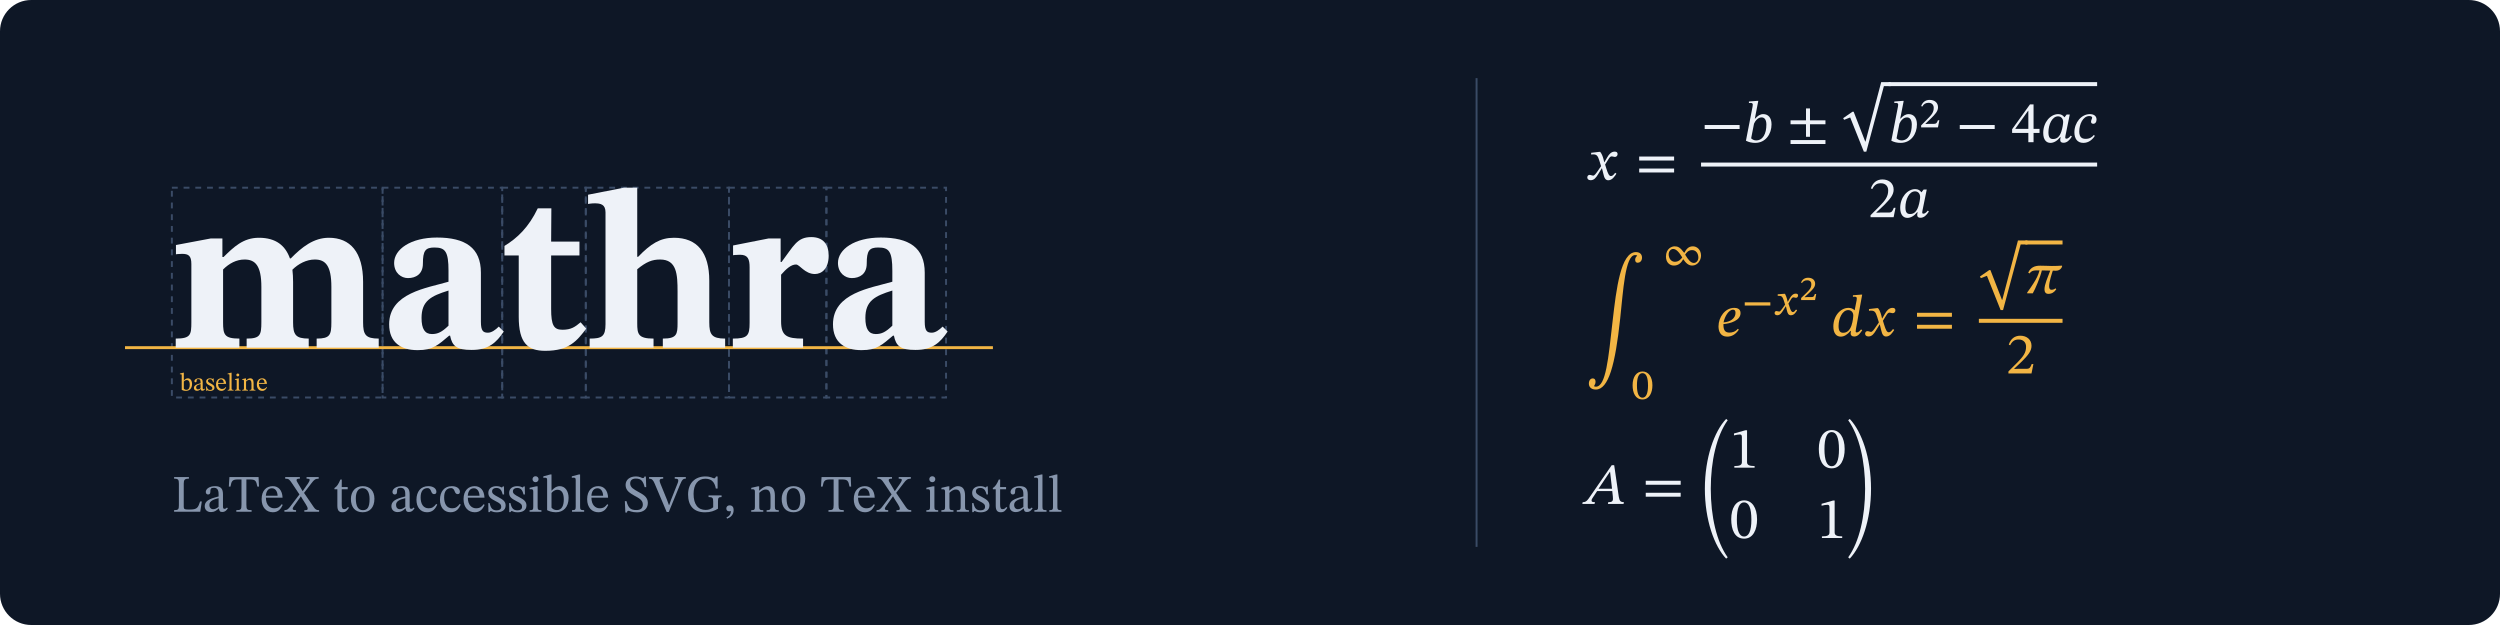
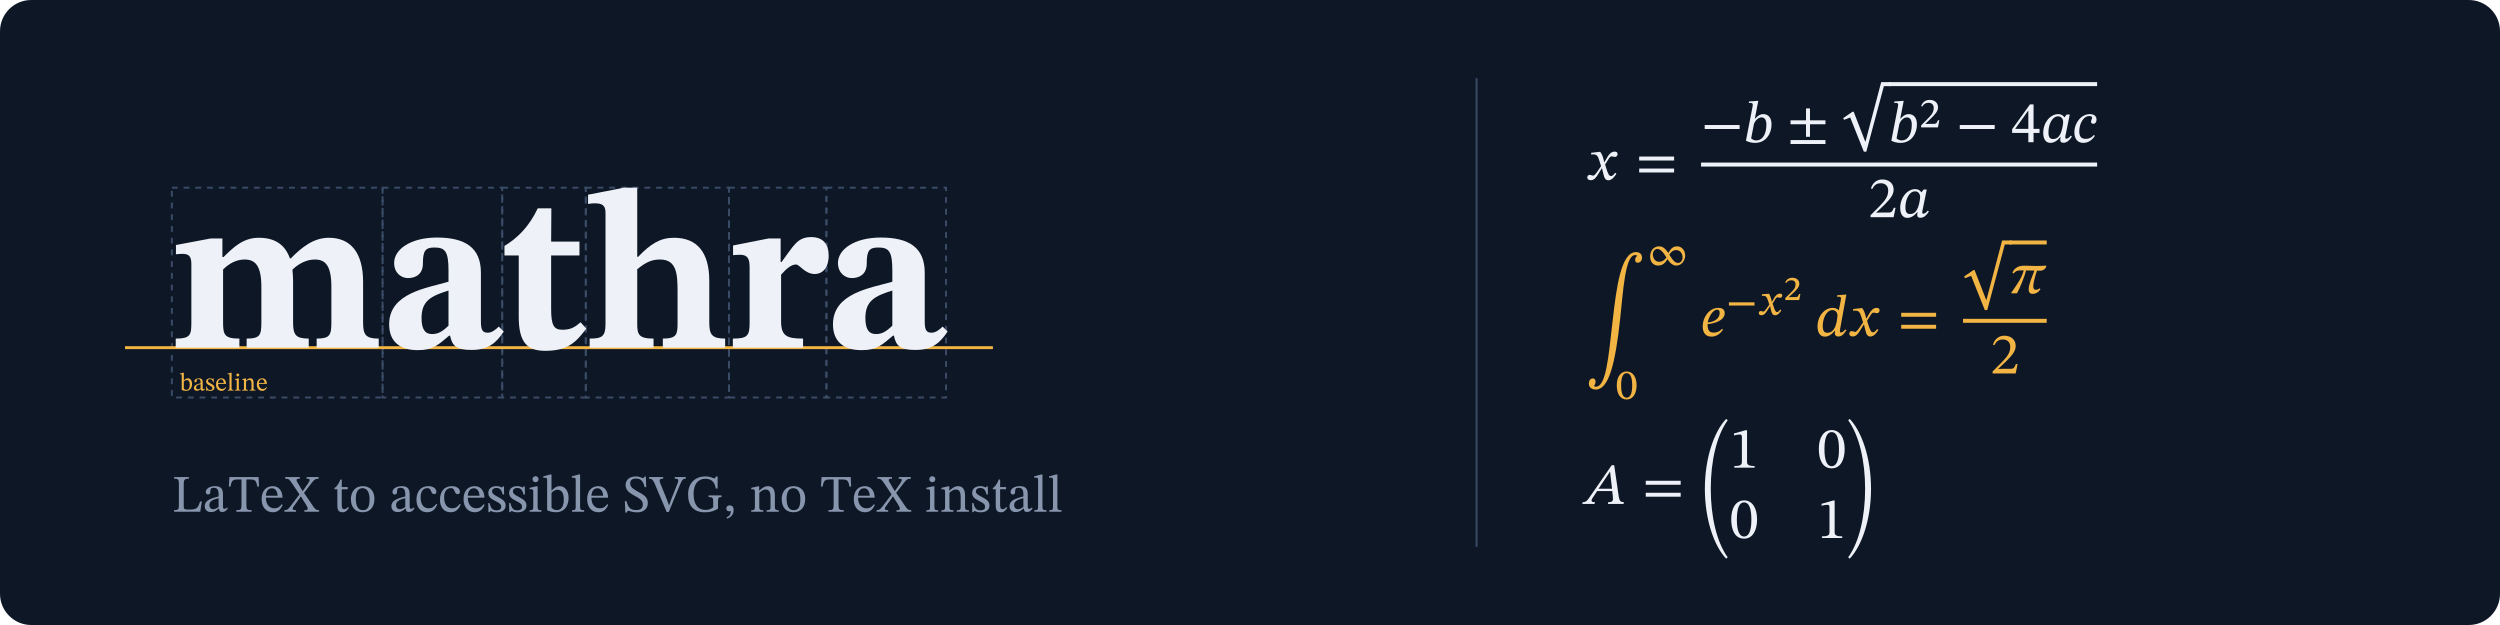
<svg xmlns="http://www.w3.org/2000/svg" viewBox="0 0 1280 320" width="1280" height="320" role="img" aria-label="mathra: LaTeX to accessible SVG, no TeX install">
  <rect width="1280" height="320" rx="16" fill="#0e1726" />
  <line x1="756" y1="40" x2="756" y2="280" stroke="#3a4b66" stroke-width="1" />
  <g fill="none" stroke="#3a4b66" stroke-width="1" stroke-dasharray="3 3">
    <rect x="88" y="96.1" width="107.88" height="107.42" />
    <rect x="195.88" y="96.1" width="61.25" height="107.42" />
    <rect x="257.13" y="96.1" width="42.8" height="107.42" />
    <rect x="299.93" y="96.1" width="73.31" height="107.42" />
    <rect x="373.24" y="96.1" width="49.88" height="107.42" />
    <rect x="423.12" y="96.1" width="61.25" height="107.42" />
  </g>
  <line x1="64" y1="178" x2="508.37" y2="178" stroke="#f2b544" stroke-width="1.5" />
  <g color="#eef2f8">
    <svg width="397.18" height="83.52" x="88" y="96.1" viewBox="0 -706 3424 720" data-w="3.424em" data-h="0.72em" style="vertical-align: -0.014em" role="img" aria-labelledby="mathra-5ee263b3-speech" lang="en" data-mathra-version="1.6.1">
      <style>svg:root{color:#111}</style>
      <defs>
        <path id="mathra-5ee263b3-g3286" d="M298 0 L298 40 C232 40 226 57 226 112 L226 345 C253 372 285 389 321 389 C368 389 395 362 395 268 L395 112 C395 56 390 40 330 40 L330 0 L604 0 L604 40 C546 40 535 57 535 112 L535 290 C535 309 534 327 532 344 C558 370 594 389 631 389 C678 389 704 362 704 268 L704 112 C704 56 698 40 639 40 L639 0 L913 0 L913 40 C855 40 844 57 844 112 L844 290 C844 422 787 485 693 485 C626 485 574 444 525 394 L521 394 C501 450 460 485 384 485 C314 485 272 443 228 400 L223 400 L223 482 L172 482 L18 453 L18 412 C18 412 28 414 45 414 C73 414 86 406 86 369 L86 112 C86 57 83 40 17 40 L17 0 Z" />
        <path id="mathra-5ee263b3-g3272" d="M393 -10 C468 -10 502 22 535 71 L513 93 C498 78 481 66 465 66 C444 66 434 74 434 114 L434 331 C434 441 365 486 240 486 C124 486 51 434 51 374 C51 329 83 307 112 307 C147 307 178 325 178 371 C178 428 189 442 229 442 C277 442 291 424 291 339 L291 291 C196 263 29 242 29 103 C29 22 82 -11 155 -11 C224 -11 246 13 294 53 L298 53 C307 7 327 -10 393 -10 Z M218 60 C187 60 172 82 172 131 C172 206 213 228 291 252 L291 97 C262 69 244 60 218 60 Z" />
        <path id="mathra-5ee263b3-g3293" d="M190 -14 C295 -14 330 30 371 84 L346 112 C322 92 305 79 266 79 C228 79 216 98 216 171 L216 407 L341 407 L341 468 L216 468 L217 615 L157 615 C117 531 66 483 10 449 L10 407 L73 407 L73 136 C73 21 112 -14 190 -14 Z" />
        <path id="mathra-5ee263b3-g3279" d="M299 0 L299 40 C231 40 227 60 227 108 L227 346 C267 379 293 389 328 389 C402 389 405 323 405 247 L405 109 C405 59 402 40 340 40 L340 0 L615 0 L615 40 C556 40 545 58 545 112 L545 295 C545 420 492 485 389 485 C328 485 286 458 231 401 L227 401 L227 706 L168 706 L10 675 L10 634 C10 634 23 637 39 637 C66 637 87 632 87 597 L87 104 C87 49 71 40 17 40 L17 0 Z" />
        <path id="mathra-5ee263b3-g3291" d="M327 0 L327 40 C256 40 230 51 230 116 L230 322 C253 348 274 367 296 367 C312 367 335 325 379 325 C409 325 440 348 440 406 C440 457 415 488 363 488 C300 488 285 448 232 378 L228 378 L228 482 L175 482 L18 451 L18 408 C18 408 29 410 49 410 C84 410 91 390 91 354 L91 109 C91 53 82 40 17 40 L17 0 Z" />
      </defs>
      <g fill="currentColor" stroke="none" transform="scale(1,-1)">
        <use href="#mathra-5ee263b3-g3286" x="0" y="0" />
        <use href="#mathra-5ee263b3-g3272" x="930" y="0" />
        <use href="#mathra-5ee263b3-g3293" x="1458" y="0" />
        <use href="#mathra-5ee263b3-g3279" x="1827" y="0" />
        <use href="#mathra-5ee263b3-g3291" x="2459" y="0" />
        <use href="#mathra-5ee263b3-g3272" x="2889" y="0" />
      </g>
      <text x="0" y="0" font-size="1000" textLength="3417" lengthAdjust="spacingAndGlyphs" fill="transparent" aria-hidden="true">𝐦𝐚𝐭𝐡𝐫𝐚</text>
    </svg>
  </g>
  <g color="#f2b544">
    <svg width="45.1" height="9.32" x="92" y="190.82" viewBox="0 -706 3469 717" data-w="3.469em" data-h="0.717em" style="vertical-align: -0.011em" role="img" aria-labelledby="mathra-8181910c-speech" lang="en" data-mathra-version="1.6.1">
      <style>svg:root{color:#111}</style>
      <defs>
        <path id="mathra-8181910c-g256" d="M163 706 L137 706 L8 671 L8 643 C8 643 20 645 36 645 C74 645 80 637 80 592 L80 30 C104 17 162 -10 247 -10 C386 -10 487 84 487 263 C487 393 419 485 320 485 C253 485 201 442 166 400 L163 400 Z M163 356 C181 380 225 417 276 417 C371 417 396 327 396 231 C396 120 360 31 265 31 C212 31 182 55 163 78 Z" />
        <path id="mathra-8181910c-g255" d="M308 62 C314 18 324 -5 368 -5 C419 -5 443 16 476 64 L461 80 C447 65 433 55 414 55 C393 55 384 63 384 104 L384 331 C384 435 343 485 234 485 C125 485 58 431 58 375 C58 342 80 327 100 327 C128 327 144 342 144 373 C144 433 154 454 211 454 C271 454 301 421 301 334 L301 290 C215 263 38 237 38 105 C38 41 80 -7 157 -7 C221 -7 257 21 304 62 Z M301 92 C267 64 231 48 198 48 C155 48 126 79 126 129 C126 207 210 234 301 257 Z" />
        <path id="mathra-8181910c-g274" d="M39 164 L42 -8 L63 -8 L84 15 L86 15 C112 4 142 -11 200 -11 C290 -11 368 25 368 119 C368 193 319 230 228 278 C144 321 111 346 111 385 C111 430 146 451 192 451 C253 451 290 422 312 327 L339 327 L336 480 L316 480 L299 459 L298 459 C273 471 243 485 193 485 C107 485 40 441 40 359 C40 285 81 250 172 204 C265 158 284 139 284 92 C284 45 248 26 198 26 C124 26 86 61 65 164 Z" />
        <path id="mathra-8181910c-g259" d="M415 143 C383 101 352 65 271 65 C191 65 115 128 115 266 L431 266 C426 406 354 485 245 485 C128 485 34 405 34 238 C34 77 127 -10 247 -10 C350 -10 398 53 434 129 Z M114 303 C122 396 162 445 230 445 C301 445 334 377 337 303 Z" />
        <path id="mathra-8181910c-g267" d="M260 29 C188 29 183 43 183 101 L183 706 L158 706 L26 671 L26 644 C26 644 41 646 58 646 C83 646 100 644 100 603 L100 101 C100 45 96 29 30 29 L30 0 L260 0 Z" />
        <path id="mathra-8181910c-g263" d="M257 28 C190 28 185 43 185 101 L185 482 L159 482 L33 454 L33 425 C33 425 44 427 58 427 C87 427 102 423 102 380 L102 101 C102 44 99 28 32 28 L32 0 L257 0 Z M145 673 C110 673 88 647 88 617 C88 586 111 560 145 560 C180 560 202 586 202 617 C202 647 180 673 145 673 Z" />
        <path id="mathra-8181910c-g269" d="M481 307 C481 422 438 485 347 485 C284 485 240 449 186 401 L182 401 L183 482 L160 482 L33 453 L33 424 C33 424 43 426 60 426 C87 426 102 418 102 382 L102 101 C102 45 99 28 32 28 L32 0 L261 0 L261 28 C189 28 185 45 185 101 L185 358 C215 385 252 421 306 421 C351 421 398 402 398 282 L398 101 C398 45 395 28 324 28 L324 0 L555 0 L555 28 C488 28 481 45 481 101 Z" />
      </defs>
      <g fill="currentColor" stroke="none" transform="scale(1,-1)">
        <use href="#mathra-8181910c-g256" x="0" y="0" />
        <use href="#mathra-8181910c-g255" x="522" y="0" />
        <use href="#mathra-8181910c-g274" x="1002" y="0" />
        <use href="#mathra-8181910c-g259" x="1397" y="0" />
        <use href="#mathra-8181910c-g267" x="1861" y="0" />
        <use href="#mathra-8181910c-g263" x="2144" y="0" />
        <use href="#mathra-8181910c-g269" x="2429" y="0" />
        <use href="#mathra-8181910c-g259" x="3005" y="0" />
      </g>
      <text x="0" y="0" font-size="1000" textLength="3469" lengthAdjust="spacingAndGlyphs" fill="transparent" aria-hidden="true">baseline</text>
    </svg>
  </g>
  <g color="#8796ad">
    <svg width="456.08" height="22.63" x="88" y="242.94" viewBox="0 -706 16892 838" data-w="16.892em" data-h="0.838em" style="vertical-align: -0.132em" role="img" aria-labelledby="mathra-3790b747-speech" lang="en" data-mathra-version="1.6.1">
      <style>svg:root{color:#111}</style>
      <defs>
        <path id="mathra-3790b747-g14" d="M568 195 L536 195 C497 79 481 42 347 42 L301 42 C242 42 225 51 225 95 L225 529 C225 607 242 627 323 627 L323 657 L42 657 L42 627 C122 627 133 607 133 530 L133 123 C133 45 122 30 42 30 L42 0 L538 0 Z" />
        <path id="mathra-3790b747-g255" d="M308 62 C314 18 324 -5 368 -5 C419 -5 443 16 476 64 L461 80 C447 65 433 55 414 55 C393 55 384 63 384 104 L384 331 C384 435 343 485 234 485 C125 485 58 431 58 375 C58 342 80 327 100 327 C128 327 144 342 144 373 C144 433 154 454 211 454 C271 454 301 421 301 334 L301 290 C215 263 38 237 38 105 C38 41 80 -7 157 -7 C221 -7 257 21 304 62 Z M301 92 C267 64 231 48 198 48 C155 48 126 79 126 129 C126 207 210 234 301 257 Z" />
        <path id="mathra-3790b747-g22" d="M587 477 L579 657 L26 657 L15 477 L46 477 C67 586 81 612 191 612 L255 612 L255 131 C255 40 241 30 157 30 L157 0 L447 0 L447 30 C361 30 348 40 348 131 L348 612 L411 612 C522 612 534 586 556 477 Z" />
        <path id="mathra-3790b747-g259" d="M415 143 C383 101 352 65 271 65 C191 65 115 128 115 266 L431 266 C426 406 354 485 245 485 C128 485 34 405 34 238 C34 77 127 -10 247 -10 C350 -10 398 53 434 129 Z M114 303 C122 396 162 445 230 445 C301 445 334 377 337 303 Z" />
        <path id="mathra-3790b747-g26" d="M660 0 L660 29 C610 30 590 41 557 89 L374 357 L513 538 C568 611 588 625 652 627 L652 657 L422 657 L422 627 C470 627 481 619 481 604 C481 588 470 568 454 542 L349 391 L347 391 L291 486 C267 533 232 574 232 598 C232 619 247 627 284 627 L295 627 L295 657 L17 657 L17 627 C86 627 96 612 144 542 L287 328 L120 108 C72 45 55 31 2 29 L2 0 L223 0 L223 29 C170 29 159 40 159 57 C159 76 179 103 192 120 L313 291 L315 291 L344 241 L407 142 C433 101 443 78 443 57 C443 35 429 29 390 29 L380 29 L380 0 Z" />
        <path id="mathra-3790b747-g275" d="M293 90 C268 62 255 49 223 49 C184 49 175 73 175 144 L175 426 L288 426 L288 468 L175 468 L176 610 L150 610 C114 525 84 478 37 449 L37 426 L92 426 L92 116 C92 26 121 -10 188 -10 C252 -10 273 20 312 74 Z" />
        <path id="mathra-3790b747-g270" d="M258 485 C123 485 34 387 34 242 C34 80 118 -10 258 -10 C388 -10 480 78 480 246 C480 394 395 485 258 485 Z M254 447 C343 447 388 364 388 241 C388 78 344 30 262 30 C176 29 127 96 127 255 C127 383 178 447 254 447 Z" />
        <path id="mathra-3790b747-g257" d="M408 148 C363 90 329 65 264 65 C161 65 112 151 112 273 C112 388 161 448 242 448 C328 448 295 334 369 334 C397 334 411 350 411 379 C411 437 353 485 259 485 C115 485 33 383 33 226 C33 87 108 -10 233 -10 C340 -10 389 53 427 134 Z" />
        <path id="mathra-3790b747-g274" d="M39 164 L42 -8 L63 -8 L84 15 L86 15 C112 4 142 -11 200 -11 C290 -11 368 25 368 119 C368 193 319 230 228 278 C144 321 111 346 111 385 C111 430 146 451 192 451 C253 451 290 422 312 327 L339 327 L336 480 L316 480 L299 459 L298 459 C273 471 243 485 193 485 C107 485 40 441 40 359 C40 285 81 250 172 204 C265 158 284 139 284 92 C284 45 248 26 198 26 C124 26 86 61 65 164 Z" />
        <path id="mathra-3790b747-g263" d="M257 28 C190 28 185 43 185 101 L185 482 L159 482 L33 454 L33 425 C33 425 44 427 58 427 C87 427 102 423 102 380 L102 101 C102 44 99 28 32 28 L32 0 L257 0 Z M145 673 C110 673 88 647 88 617 C88 586 111 560 145 560 C180 560 202 586 202 617 C202 647 180 673 145 673 Z" />
        <path id="mathra-3790b747-g256" d="M163 706 L137 706 L8 671 L8 643 C8 643 20 645 36 645 C74 645 80 637 80 592 L80 30 C104 17 162 -10 247 -10 C386 -10 487 84 487 263 C487 393 419 485 320 485 C253 485 201 442 166 400 L163 400 Z M163 356 C181 380 225 417 276 417 C371 417 396 327 396 231 C396 120 360 31 265 31 C212 31 182 55 163 78 Z" />
        <path id="mathra-3790b747-g267" d="M260 29 C188 29 183 43 183 101 L183 706 L158 706 L26 671 L26 644 C26 644 41 646 58 646 C83 646 100 644 100 603 L100 101 C100 45 96 29 30 29 L30 0 L260 0 Z" />
        <path id="mathra-3790b747-g21" d="M440 467 L433 667 L407 667 C402 646 392 638 376 638 C352 638 330 669 239 669 C135 668 49 612 49 507 C49 402 130 354 210 308 C292 261 376 226 376 138 C376 62 329 32 254 32 C152 31 101 63 66 201 L35 201 L44 -15 L75 -15 C76 5 88 18 102 18 C125 18 164 -12 268 -12 C384 -12 471 51 471 167 C471 286 372 331 283 381 C208 424 136 460 136 535 C136 597 175 629 243 629 C344 630 382 577 410 467 Z" />
        <path id="mathra-3790b747-g24" d="M407 226 L372 126 L367 126 L328 231 L207 528 C195 557 190 576 190 589 C190 626 232 627 258 627 L258 657 L-10 657 L-10 627 C44 627 66 603 95 536 L324 -5 L364 -5 L570 497 C618 610 631 627 687 627 L687 657 L477 657 L477 627 C524 627 544 620 544 593 C544 575 539 559 533 544 Z" />
        <path id="mathra-3790b747-g9" d="M685 310 L438 310 L438 278 C514 278 526 264 526 192 L526 84 C486 54 446 34 384 34 C241 34 154 134 154 338 C154 515 236 626 377 626 C483 626 553 573 576 440 L610 440 L610 669 L581 669 C568 647 562 633 545 633 C520 633 486 669 376 669 C188 669 50 548 50 326 C50 112 158 -11 370 -11 C480 -11 545 15 617 57 L617 202 C617 264 629 278 685 278 Z" />
        <path id="mathra-3790b747-g1048" d="M70 -132 C110 -114 194 -80 194 33 C194 88 167 121 117 121 C77 121 55 94 55 62 C55 33 71 8 110 8 C121 8 130 10 141 14 C141 -67 95 -91 58 -107 Z" />
        <path id="mathra-3790b747-g269" d="M481 307 C481 422 438 485 347 485 C284 485 240 449 186 401 L182 401 L183 482 L160 482 L33 453 L33 424 C33 424 43 426 60 426 C87 426 102 418 102 382 L102 101 C102 45 99 28 32 28 L32 0 L261 0 L261 28 C189 28 185 45 185 101 L185 358 C215 385 252 421 306 421 C351 421 398 402 398 282 L398 101 C398 45 395 28 324 28 L324 0 L555 0 L555 28 C488 28 481 45 481 101 Z" />
      </defs>
      <g fill="currentColor" stroke="none" transform="scale(1,-1)">
        <use href="#mathra-3790b747-g14" x="0" y="0" />
        <use href="#mathra-3790b747-g255" x="585" y="0" />
        <use href="#mathra-3790b747-g22" x="1065" y="0" />
        <use href="#mathra-3790b747-g259" x="1668" y="0" />
        <use href="#mathra-3790b747-g26" x="2132" y="0" />
        <use href="#mathra-3790b747-g275" x="3046" y="0" />
        <use href="#mathra-3790b747-g270" x="3361" y="0" />
        <use href="#mathra-3790b747-g255" x="4125" y="0" />
        <use href="#mathra-3790b747-g257" x="4605" y="0" />
        <use href="#mathra-3790b747-g257" x="5051" y="0" />
        <use href="#mathra-3790b747-g259" x="5497" y="0" />
        <use href="#mathra-3790b747-g274" x="5961" y="0" />
        <use href="#mathra-3790b747-g274" x="6356" y="0" />
        <use href="#mathra-3790b747-g263" x="6751" y="0" />
        <use href="#mathra-3790b747-g256" x="7036" y="0" />
        <use href="#mathra-3790b747-g267" x="7558" y="0" />
        <use href="#mathra-3790b747-g259" x="7841" y="0" />
        <use href="#mathra-3790b747-g21" x="8555" y="0" />
        <use href="#mathra-3790b747-g24" x="9059" y="0" />
        <use href="#mathra-3790b747-g9" x="9739" y="0" />
        <use href="#mathra-3790b747-g1048" x="10459" y="0" />
        <use href="#mathra-3790b747-g269" x="10954" y="0" />
        <use href="#mathra-3790b747-g270" x="11530" y="0" />
        <use href="#mathra-3790b747-g22" x="12294" y="0" />
        <use href="#mathra-3790b747-g259" x="12897" y="0" />
        <use href="#mathra-3790b747-g26" x="13361" y="0" />
        <use href="#mathra-3790b747-g263" x="14275" y="0" />
        <use href="#mathra-3790b747-g269" x="14560" y="0" />
        <use href="#mathra-3790b747-g274" x="15136" y="0" />
        <use href="#mathra-3790b747-g275" x="15531" y="0" />
        <use href="#mathra-3790b747-g255" x="15846" y="0" />
        <use href="#mathra-3790b747-g267" x="16326" y="0" />
        <use href="#mathra-3790b747-g267" x="16609" y="0" />
      </g>
      <text x="0" y="0" font-size="1000" textLength="16892" lengthAdjust="spacingAndGlyphs" fill="transparent" aria-hidden="true">LaTeX to accessible SVG, no TeX install</text>
    </svg>
  </g>
  <g color="#eef2f8">
    <svg width="265.33" height="71.85" x="812" y="39.71" viewBox="0 -1742.85 8844.244 2394.85" data-w="8.844em" data-h="2.395em" style="vertical-align: -0.652em" role="img" aria-labelledby="mathra-b890f5fb-speech" lang="en" data-mathra-version="1.6.1">
      <style>svg:root{color:#111}</style>
      <defs>
        <path id="mathra-b890f5fb-g3354" d="M315 298 L312 298 L300 349 C286 403 267 447 243 475 L228 475 L89 459 L89 429 C89 429 104 432 120 432 C186 433 203 406 230 322 L258 231 L186 126 C147 70 129 69 125 69 C108 69 84 82 62 82 C38 82 23 60 23 40 C23 15 38 -9 81 -9 C141 -9 174 38 206 90 L270 194 L274 194 L299 93 C313 28 335 -10 381 -10 C449 -10 491 58 520 102 L499 118 C472 82 453 62 427 62 C396 62 376 99 348 191 L327 259 L388 356 C405 384 419 398 442 398 C455 398 478 388 494 388 C521 388 540 411 540 435 C540 463 528 479 490 479 C431 479 391 430 364 382 Z" />
        <path id="mathra-b890f5fb-g1202" d="M658 327 L658 395 L62 395 L62 327 Z M658 123 L658 190 L62 190 L62 123 Z" />
        <path id="mathra-b890f5fb-g1197" d="M658 225 L658 293 L62 293 L62 225 Z" />
        <path id="mathra-b890f5fb-g3327" d="M198 402 L257 705 L235 705 L97 694 L97 668 C97 668 116 670 127 670 C147 670 163 663 163 641 C163 629 160 610 159 606 L46 25 C95 0 146 -12 204 -12 C382 -12 483 140 483 304 C483 424 421 479 342 479 C289 479 246 450 203 402 Z M184 316 C205 363 249 423 313 423 C358 423 395 390 395 300 C395 148 338 30 219 30 C177 30 148 54 135 66 Z" />
        <path id="mathra-b890f5fb-g1199" d="M658 306 L658 373 L394 373 L394 576 L326 576 L326 373 L62 373 L62 306 L326 306 L326 92 L394 92 L394 306 Z M658 -31 L658 36 L62 36 L62 -31 Z" />
        <path id="mathra-b890f5fb-g1657" d="M667 922 L399 -93 L395 -93 L197 417 L177 417 L18 307 L34 279 L138 319 L371 -265 L413 -265 L713 854 L829 854 L829 922 Z" />
        <path id="mathra-b890f5fb-g4275" d="M489 174 L454 174 C428 109 416 87 359 87 L229 87 L151 83 L151 90 L276 211 C387 320 457 393 457 491 C457 604 372 671 253 671 C150 671 79 614 46 521 L73 508 C110 573 156 600 228 600 C306 600 352 549 352 478 C352 365 299 305 187 193 L45 49 L45 0 L455 0 Z" />
        <path id="mathra-b890f5fb-g1141" d="M481 158 L481 227 L379 227 L379 645 L318 645 L13 221 L13 158 L290 158 L290 0 L379 0 L379 158 Z M290 227 L68 227 L68 231 L286 536 L290 536 Z" />
        <path id="mathra-b890f5fb-g3326" d="M502 472 L449 472 L413 426 L409 426 C388 456 358 479 305 479 C174 479 49 341 49 159 C49 43 100 -12 172 -12 C229 -12 288 22 339 85 L346 85 C343 67 339 53 339 38 C339 5 359 -10 395 -10 C455 -10 497 33 539 97 L519 112 C506 95 477 60 445 60 C429 60 425 68 425 81 C425 96 430 118 430 118 Z M389 344 C389 313 378 240 358 181 C329 96 285 54 218 54 C168 54 138 77 138 169 C138 303 202 441 302 441 C358 441 389 397 389 344 Z" />
        <path id="mathra-b890f5fb-g3328" d="M358 123 C327 85 288 57 219 57 C161 57 109 77 109 184 C109 300 170 446 280 446 C312 446 329 434 329 419 C329 403 310 375 310 349 C310 327 324 314 348 314 C385 314 404 346 404 386 C404 451 353 479 290 479 C146 479 26 335 26 169 C26 68 71 -12 179 -12 C269 -12 334 44 375 108 Z" />
        <path id="mathra-b890f5fb-g1139" d="M464 160 L435 160 C412 100 399 79 346 79 L207 79 L137 76 L137 81 L269 206 C375 313 432 382 432 471 C432 576 353 644 240 644 C143 644 75 588 44 491 L68 481 C105 556 149 579 214 579 C291 579 339 531 339 456 C339 351 289 288 190 186 L38 34 L38 0 L432 0 Z" />
      </defs>
      <g fill="currentColor" stroke="none" transform="scale(1,-1)">
        <use href="#mathra-b890f5fb-g3354" x="0" y="0" />
        <use href="#mathra-b890f5fb-g1202" x="846.778" y="0" />
        <use href="#mathra-b890f5fb-g1197" x="1964.556" y="640" />
        <use href="#mathra-b890f5fb-g3327" x="2684.556" y="640" />
        <use href="#mathra-b890f5fb-g1199" x="3429.778" y="640" />
        <use href="#mathra-b890f5fb-g1657" x="4372" y="742.85" />
        <use href="#mathra-b890f5fb-g3327" x="5166" y="640" />
        <use href="#mathra-b890f5fb-g4275" transform="translate(5689 892) scale(0.7)" />
        <use href="#mathra-b890f5fb-g1197" x="6318.023" y="640" />
        <use href="#mathra-b890f5fb-g1141" x="7260.244" y="640" />
        <use href="#mathra-b890f5fb-g3326" x="7755.244" y="640" />
        <use href="#mathra-b890f5fb-g3328" x="8310.244" y="640" />
        <rect x="5166" y="1596.85" width="3558.245" height="68" />
        <use href="#mathra-b890f5fb-g1139" x="4819.4" y="-640" />
        <use href="#mathra-b890f5fb-g3326" x="5314.4" y="-640" />
        <rect x="1964.556" y="224" width="6759.689" height="68" />
      </g>
      <text x="0" y="0" font-size="1000" textLength="8844.244" lengthAdjust="spacingAndGlyphs" fill="transparent" aria-hidden="true">x = (−b ± √(b^2 − 4ac))/(2a)</text>
    </svg>
  </g>
  <g color="#f2b544">
-     <svg width="247.62" height="83.73" x="812" y="120.79" viewBox="0 -1707 8254.139 2791.1" data-w="8.254em" data-h="2.791em" style="vertical-align: -1.084em" role="img" aria-labelledby="mathra-efcb2522-speech" lang="en" data-mathra-version="1.6.1">
+     <svg width="239.52" height="83.73" x="812" y="120.79" viewBox="0 -1707 7984.139 2791.1" data-w="7.984em" data-h="2.791em" style="vertical-align: -1.084em" role="img" aria-labelledby="mathra-efcb2522-speech" lang="en" data-mathra-version="1.6.1">
      <style>svg:root{color:#111}</style>
      <defs>
        <path id="mathra-efcb2522-g1699" d="M873 1365 C851 1346 840 1324 840 1297 C840 1264 857 1247 883 1247 C916 1247 957 1273 957 1334 C957 1398 913 1429 853 1429 C594 1429 518 800 456 259 C382 -395 341 -868 169 -868 C149 -868 140 -861 140 -861 L140 -855 C153 -835 164 -812 164 -783 C164 -749 148 -727 118 -727 C81 -727 50 -757 50 -816 C50 -868 85 -917 168 -917 C388 -917 500 -488 584 290 C636 769 669 1378 839 1378 C862 1378 873 1371 873 1371 Z" />
        <path id="mathra-efcb2522-g6126" d="M284 0 C388 0 462 58 511 157 C579 57 643 0 730 0 C868 0 946 137 946 242 C946 387 845 469 749 469 C638 469 587 399 537 309 C434 448 381 469 299 469 C237 469 91 418 91 219 C91 68 190 0 284 0 Z M309 92 C212 92 157 183 157 275 C157 343 205 405 266 405 C336 405 405 337 487 200 L487 197 C458 157 402 92 309 92 Z M772 64 C697 64 638 134 560 264 L560 268 C590 313 633 377 729 377 C825 377 881 292 881 194 C881 123 832 64 772 64 Z" />
        <path id="mathra-efcb2522-g4273" d="M532 331 C532 546 430 669 292 669 C144 669 49 540 49 333 C49 147 119 -13 290 -13 C459 -13 532 154 532 331 Z M425 324 C425 129 376 30 290 30 C204 30 155 127 155 328 C155 532 202 628 290 628 C379 628 425 533 425 324 Z" />
        <path id="mathra-efcb2522-g3330" d="M357 122 C317 72 262 57 216 57 C149 57 112 88 112 189 L112 202 C228 211 404 262 404 390 C404 467 339 479 296 479 C139 479 28 319 28 164 C28 84 58 -12 177 -12 C243 -12 315 17 375 107 Z M114 231 C133 330 202 448 276 448 C306 448 318 428 318 393 C318 298 227 238 114 231 Z" />
        <path id="mathra-efcb2522-g4284" d="M698 227 L698 305 L74 305 L74 227 Z" />
        <path id="mathra-efcb2522-g4450" d="M353 321 L347 321 L333 385 C323 421 304 478 283 513 L260 513 L106 501 L106 463 C106 463 118 464 133 464 C201 466 225 439 255 348 L286 249 L208 140 C165 80 149 80 142 80 C142 80 142 80 142 80 C129 80 93 93 71 93 C48 93 30 67 30 44 C30 18 47 -10 95 -10 C159 -10 195 40 231 95 L302 207 L307 207 L329 109 C347 31 370 -10 428 -10 C506 -10 549 63 579 110 L553 130 C522 91 504 68 477 68 C445 68 422 100 392 201 L367 275 L434 384 C451 411 465 427 494 427 C505 427 537 415 551 415 C579 415 602 442 602 469 C602 500 589 517 546 517 C480 517 437 466 405 413 Z" />
        <path id="mathra-efcb2522-g4524" d="M521 188 L479 188 C452 116 440 94 379 94 L252 94 L166 88 L166 98 L291 213 C407 324 488 400 488 505 C488 625 398 693 269 693 C159 693 88 634 49 547 L80 530 C116 585 165 614 244 614 C327 614 370 564 370 497 C370 376 317 318 191 198 L53 64 L53 0 L485 0 Z" />
        <path id="mathra-efcb2522-g3329" d="M529 705 L507 705 L371 694 L371 668 C371 668 390 670 402 670 C432 670 437 656 437 639 C437 625 434 607 434 607 L401 439 L398 439 C374 464 341 479 296 479 C157 479 37 340 37 162 C37 45 89 -12 163 -12 C222 -12 279 24 329 85 L337 85 C335 73 332 54 332 42 C332 11 353 -10 393 -10 C462 -10 499 53 530 97 L510 112 C496 93 469 60 437 60 C424 60 418 65 418 79 C418 92 423 121 423 121 Z M346 177 C319 101 274 54 206 54 C157 54 126 78 126 169 C126 299 190 441 291 441 C349 441 377 394 377 351 C377 333 372 252 346 177 Z" />
        <path id="mathra-efcb2522-g3354" d="M315 298 L312 298 L300 349 C286 403 267 447 243 475 L228 475 L89 459 L89 429 C89 429 104 432 120 432 C186 433 203 406 230 322 L258 231 L186 126 C147 70 129 69 125 69 C108 69 84 82 62 82 C38 82 23 60 23 40 C23 15 38 -9 81 -9 C141 -9 174 38 206 90 L270 194 L274 194 L299 93 C313 28 335 -10 381 -10 C449 -10 491 58 520 102 L499 118 C472 82 453 62 427 62 C396 62 376 99 348 191 L327 259 L388 356 C405 384 419 398 442 398 C455 398 478 388 494 388 C521 388 540 411 540 435 C540 463 528 479 490 479 C431 479 391 430 364 382 Z" />
        <path id="mathra-efcb2522-g1202" d="M658 327 L658 395 L62 395 L62 327 Z M658 123 L658 190 L62 190 L62 123 Z" />
        <path id="mathra-efcb2522-g1657" d="M667 922 L399 -93 L395 -93 L197 417 L177 417 L18 307 L34 279 L138 319 L371 -265 L413 -265 L713 854 L829 854 L829 922 Z" />
        <path id="mathra-efcb2522-g4030" d="M625 473 C571 469 513 467 451 467 C380 468 324 472 252 472 C157 472 90 442 48 354 L70 339 C113 391 135 392 242 392 C218 307 189 249 137 169 C88 93 76 77 31 14 L31 0 L126 0 C167 68 258 285 281 391 C330 391 375 389 424 388 C383 277 326 154 326 68 C326 26 343 -9 391 -9 C452 -9 494 20 527 69 L514 86 C497 73 479 61 444 61 C412 61 405 94 405 121 C405 197 452 339 468 387 C493 386 507 386 522 386 C589 386 622 436 627 461 Z" />
        <path id="mathra-efcb2522-g1139" d="M464 160 L435 160 C412 100 399 79 346 79 L207 79 L137 76 L137 81 L269 206 C375 313 432 382 432 471 C432 576 353 644 240 644 C143 644 75 588 44 491 L68 481 C105 556 149 579 214 579 C291 579 339 531 339 456 C339 351 289 288 190 186 L38 34 L38 0 L432 0 Z" />
      </defs>
      <g fill="currentColor" stroke="none" transform="scale(1,-1)">
        <use href="#mathra-efcb2522-g1699" x="0" y="2" />
-         <use href="#mathra-efcb2522-g6126" transform="translate(1302 1201) scale(0.7)" />
-         <use href="#mathra-efcb2522-g4273" transform="translate(762 -1075) scale(0.7)" />
-         <use href="#mathra-efcb2522-g3330" x="2234.567" y="0" />
-         <use href="#mathra-efcb2522-g4284" transform="translate(2658.567 360) scale(0.7)" />
-         <use href="#mathra-efcb2522-g4450" transform="translate(3198.967 360) scale(0.7)" />
-         <use href="#mathra-efcb2522-g4524" transform="translate(3643.467 612) scale(0.55)" />
-         <use href="#mathra-efcb2522-g3329" x="4185.583" y="0" />
-         <use href="#mathra-efcb2522-g3354" x="4741.583" y="0" />
-         <use href="#mathra-efcb2522-g1202" x="5588.361" y="0" />
-         <use href="#mathra-efcb2522-g1657" x="6706.139" y="707" />
-         <use href="#mathra-efcb2522-g4030" x="7500.139" y="727" />
-         <rect x="7500.139" y="1561" width="634" height="68" />
-         <use href="#mathra-efcb2522-g1139" x="7172.639" y="-640" />
-         <rect x="6706.139" y="224" width="1428" height="68" />
-       </g>
-       <text x="0" y="0" font-size="1000" textLength="8254.139" lengthAdjust="spacingAndGlyphs" fill="transparent" aria-hidden="true">∫_0^∞ e^(−x^2) dx = (√π)/2</text>
+         <use href="#mathra-efcb2522-g6126" transform="translate(1032 1201) scale(0.7)" />
+         <use href="#mathra-efcb2522-g4273" transform="translate(492 -1075) scale(0.7)" />
+         <use href="#mathra-efcb2522-g3330" x="1964.567" y="0" />
+         <use href="#mathra-efcb2522-g4284" transform="translate(2388.567 360) scale(0.7)" />
+         <use href="#mathra-efcb2522-g4450" transform="translate(2928.967 360) scale(0.7)" />
+         <use href="#mathra-efcb2522-g4524" transform="translate(3373.466 612) scale(0.55)" />
+         <use href="#mathra-efcb2522-g3329" x="3915.583" y="0" />
+         <use href="#mathra-efcb2522-g3354" x="4471.583" y="0" />
+         <use href="#mathra-efcb2522-g1202" x="5318.361" y="0" />
+         <use href="#mathra-efcb2522-g1657" x="6436.139" y="707" />
+         <use href="#mathra-efcb2522-g4030" x="7230.139" y="727" />
+         <rect x="7230.139" y="1561" width="634" height="68" />
+         <use href="#mathra-efcb2522-g1139" x="6902.639" y="-640" />
+         <rect x="6436.139" y="224" width="1428" height="68" />
+       </g>
+       <text x="0" y="0" font-size="1000" textLength="7984.139" lengthAdjust="spacingAndGlyphs" fill="transparent" aria-hidden="true">∫_0^∞ e^(−x^2) dx = (√π)/2</text>
    </svg>
  </g>
  <g color="#eef2f8">
    <svg width="150.02" height="72" x="810.14" y="214.26" viewBox="-62 -1458 5000.556 2400" data-w="5.001em" data-h="2.4em" style="vertical-align: -0.942em" role="img" aria-labelledby="mathra-5537ba32-speech" lang="en" data-mathra-version="1.6.1">
      <style>svg:root{color:#111}</style>
      <defs>
        <path id="mathra-5537ba32-g3300" d="M642 0 L648 30 C588 30 574 53 561 119 L482 661 L440 661 L94 160 C19 46 0 30 -55 30 L-62 0 L147 0 L154 30 C110 30 96 36 96 57 C96 76 107 94 121 113 L191 219 L449 219 L459 129 C460 117 461 103 461 87 C461 37 430 30 381 30 L375 0 Z M445 259 L215 259 L409 548 L412 548 Z" />
        <path id="mathra-5537ba32-g1202" d="M658 327 L658 395 L62 395 L62 327 Z M658 123 L658 190 L62 190 L62 123 Z" />
        <path id="mathra-5537ba32-g1306" d="M73 270 C73 -260 233 -708 436 -922 L463 -900 C273 -636 174 -202 174 270 C174 742 273 1176 463 1440 L436 1462 C233 1248 73 800 73 270 Z" />
        <path id="mathra-5537ba32-g1138" d="M426 0 L426 28 C334 28 297 46 297 95 L297 639 L268 639 L74 584 L74 551 C105 561 156 567 176 567 C201 567 209 553 209 518 L209 95 C209 45 174 28 80 28 L80 0 Z" />
        <path id="mathra-5537ba32-g1137" d="M468 317 C468 523 378 642 249 642 C104 642 27 510 27 320 C27 143 86 -11 247 -11 C404 -11 468 146 468 317 Z M371 311 C371 119 326 25 247 25 C167 25 123 121 123 315 C123 513 167 608 246 608 C328 608 371 514 371 311 Z" />
        <path id="mathra-5537ba32-g1318" d="M423 270 C423 800 263 1248 60 1462 L33 1440 C223 1176 322 742 322 270 C322 -202 223 -636 33 -900 L60 -922 C263 -708 423 -260 423 270 Z" />
      </defs>
      <g fill="currentColor" stroke="none" transform="scale(1,-1)">
        <use href="#mathra-5537ba32-g3300" x="0" y="0" />
        <use href="#mathra-5537ba32-g1202" x="958.778" y="0" />
        <use href="#mathra-5537ba32-g1306" x="1956.556" y="-12" />
        <use href="#mathra-5537ba32-g1138" x="2452.556" y="618" />
        <use href="#mathra-5537ba32-g1137" x="3947.556" y="618" />
        <use href="#mathra-5537ba32-g1137" x="2452.556" y="-582" />
        <use href="#mathra-5537ba32-g1138" x="3947.556" y="-582" />
        <use href="#mathra-5537ba32-g1318" x="4442.556" y="-12" />
      </g>
      <text x="0" y="0" font-size="1000" textLength="4938.556" lengthAdjust="spacingAndGlyphs" fill="transparent" aria-hidden="true">A = ([1, 0], [0, 1])</text>
    </svg>
  </g>
</svg>
